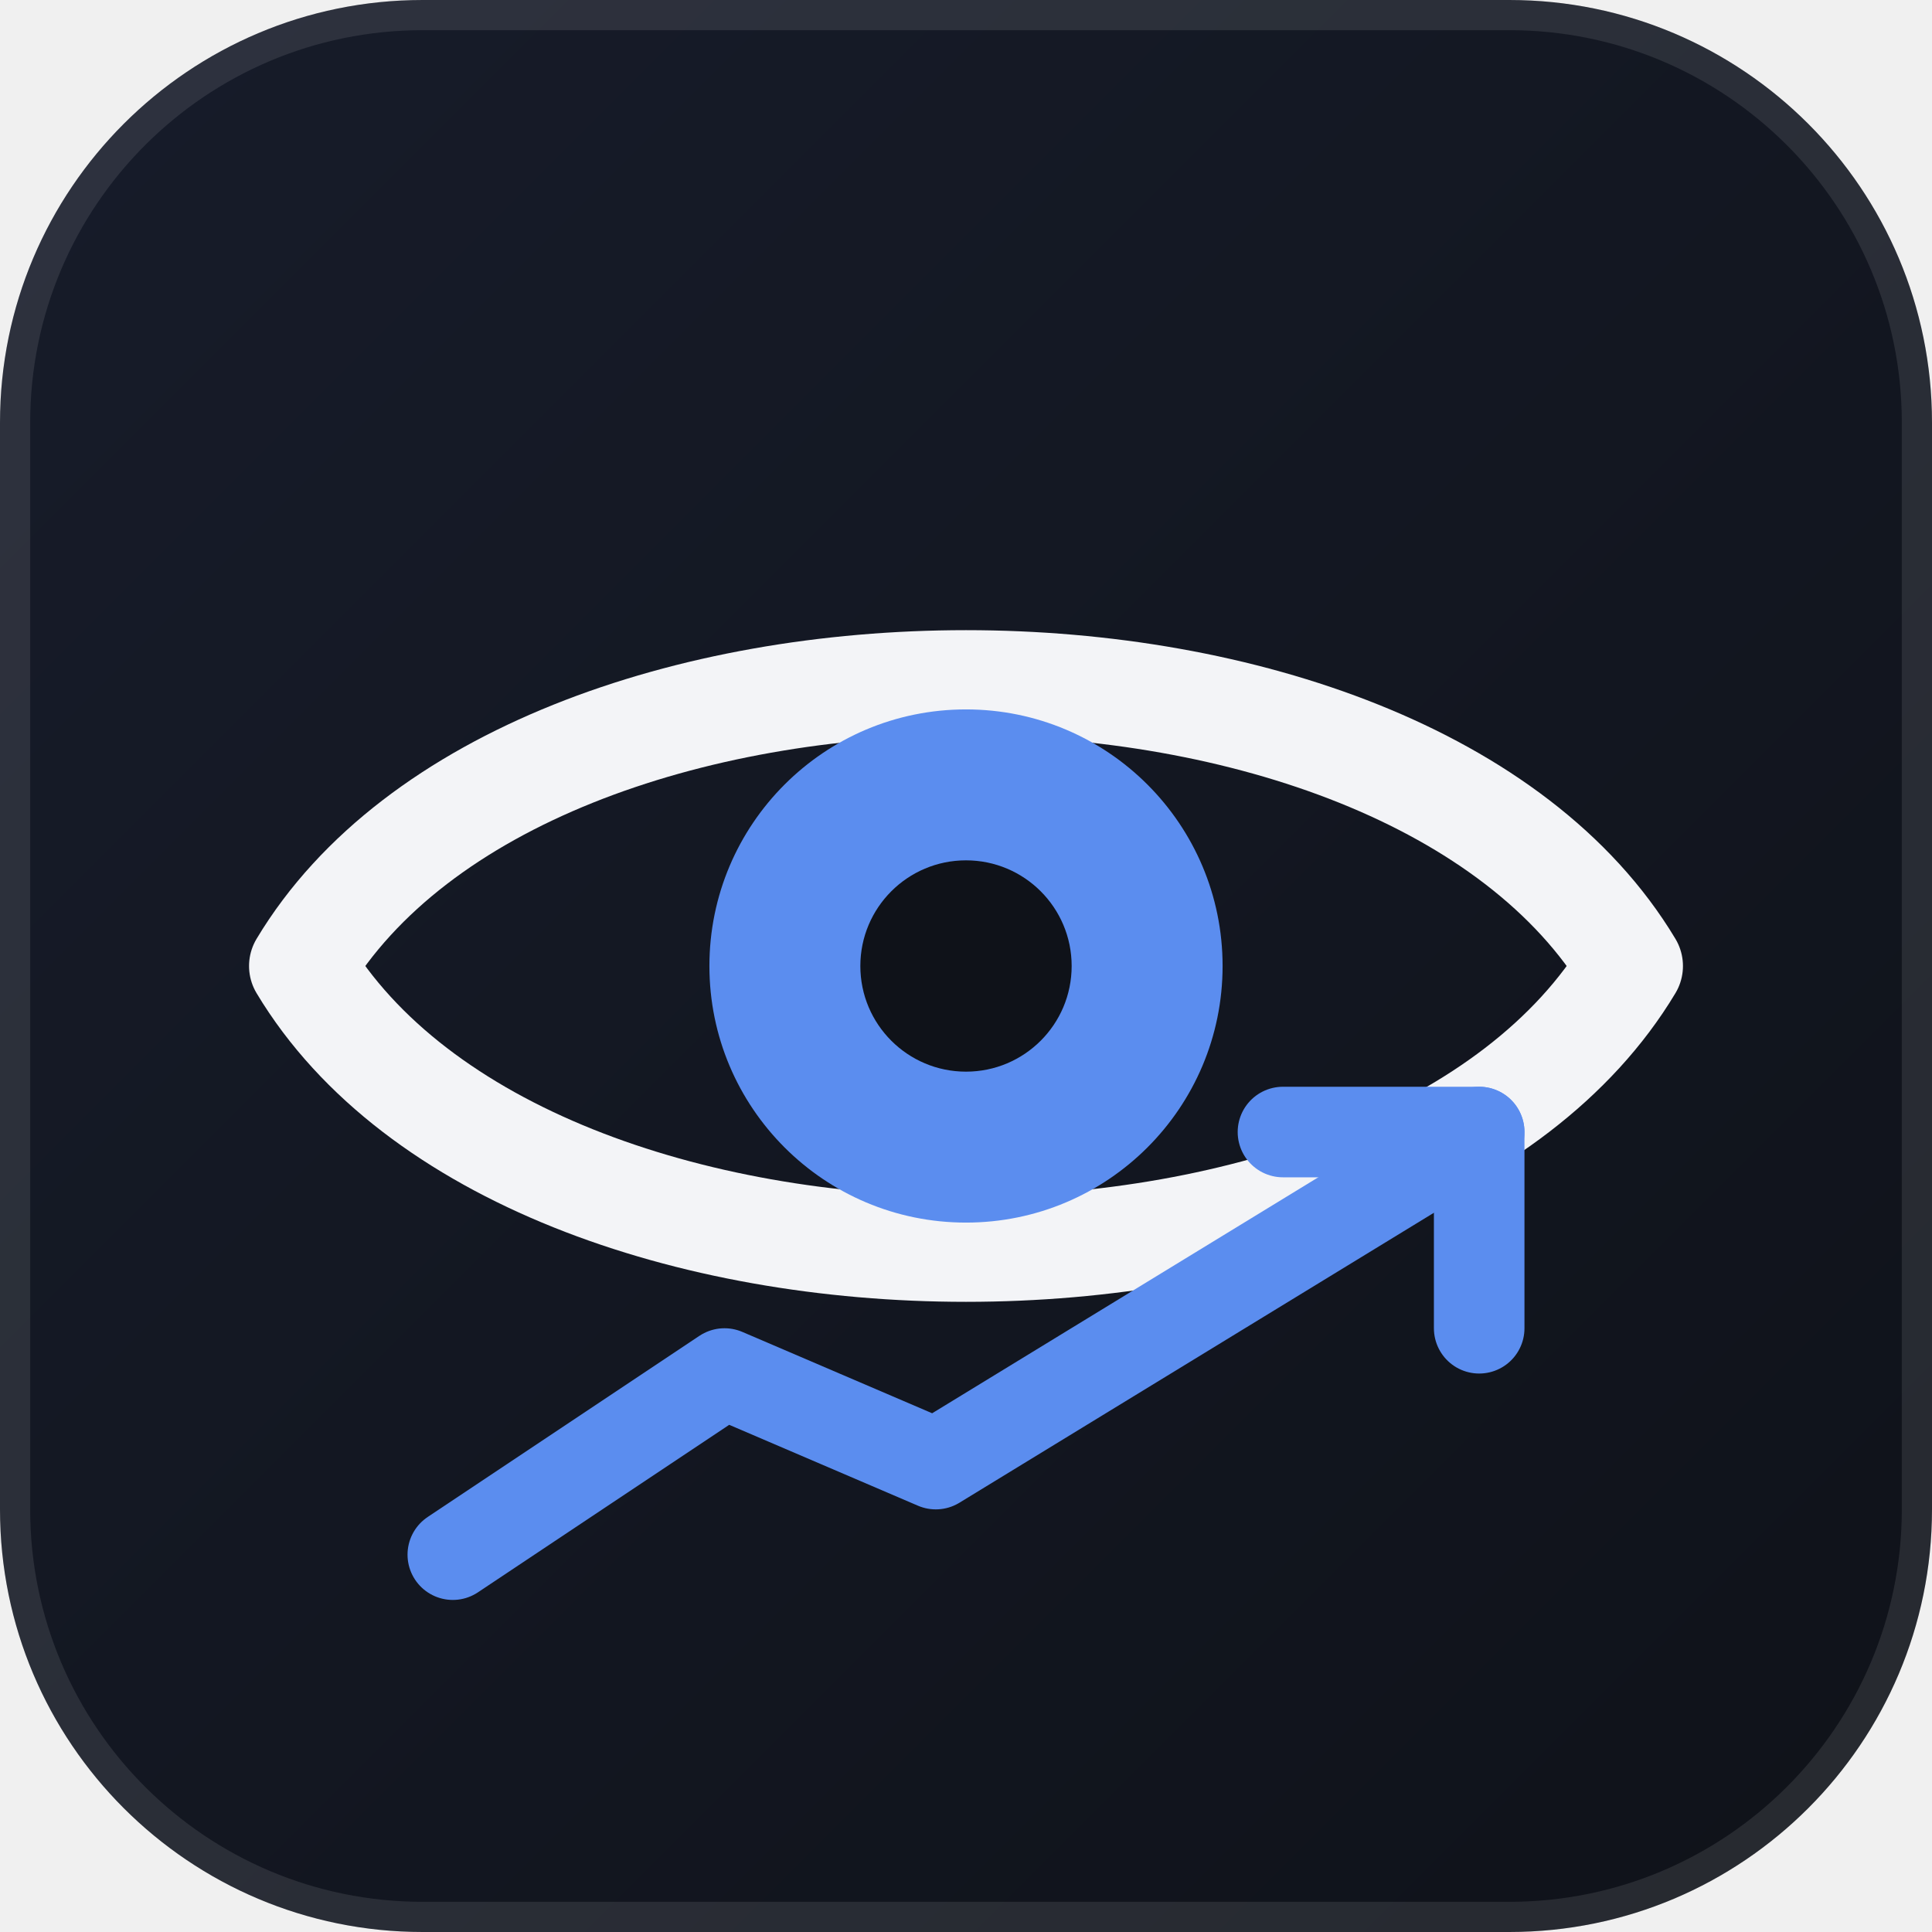
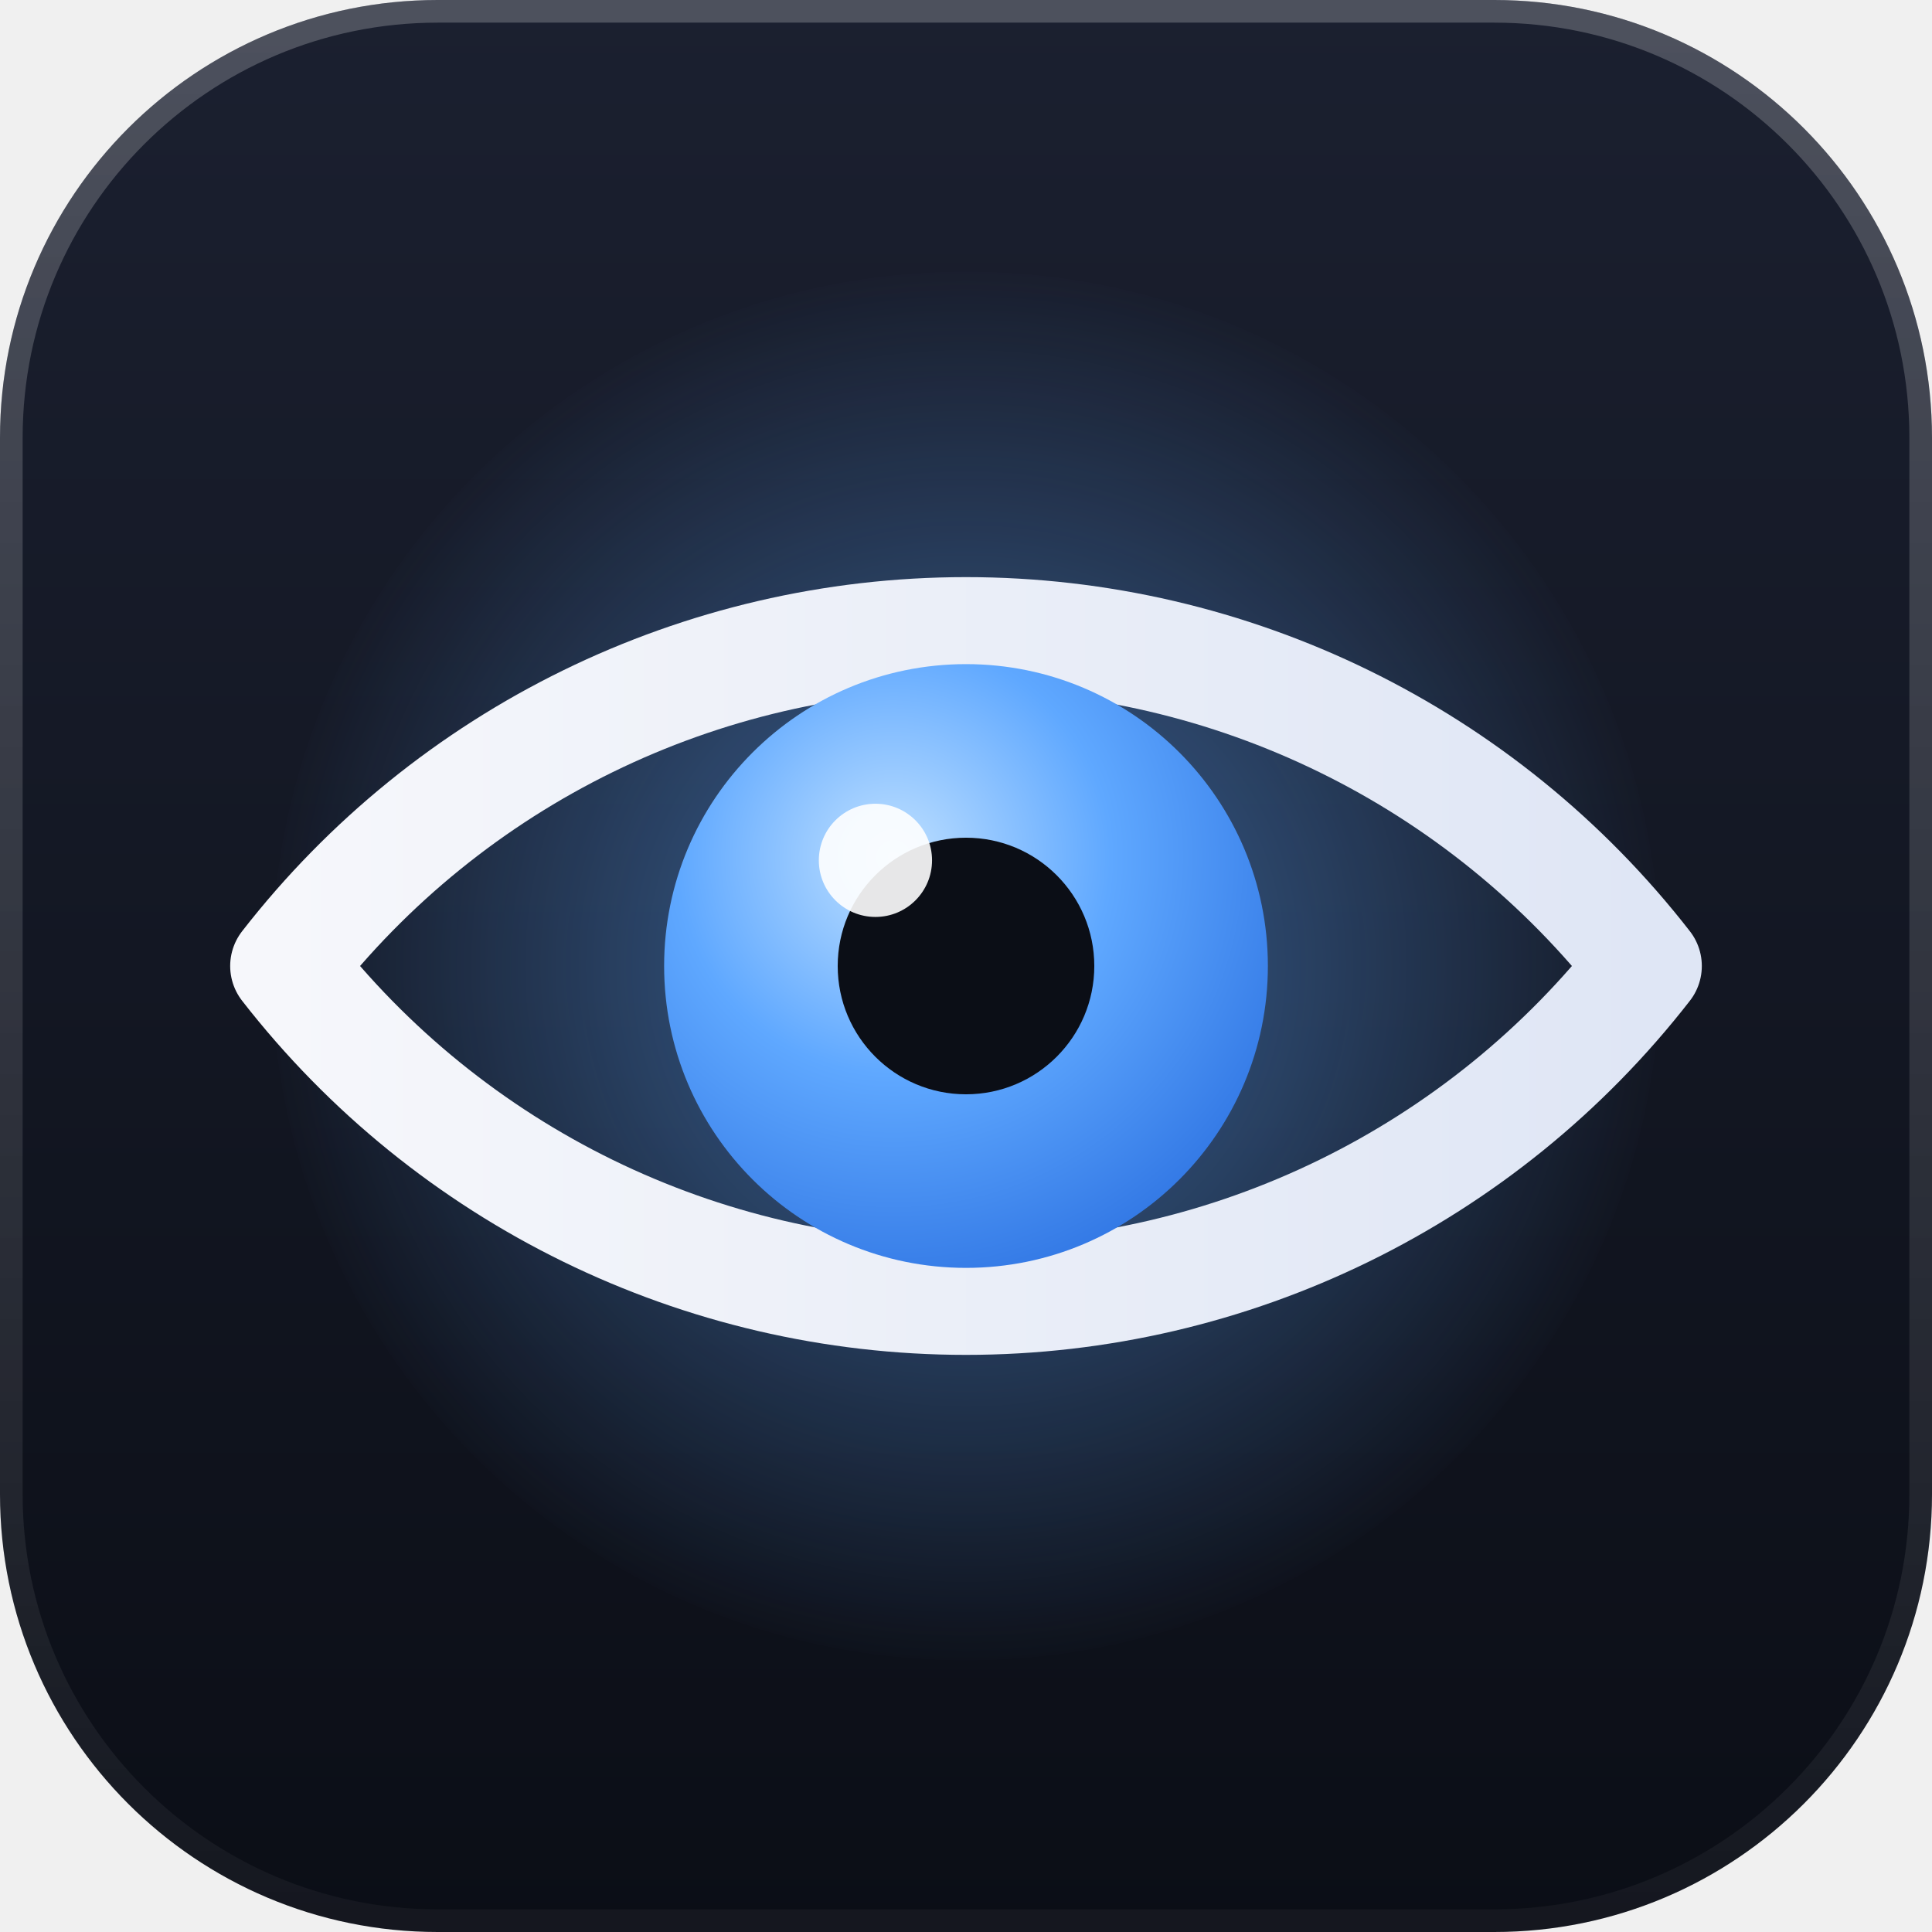
<svg xmlns="http://www.w3.org/2000/svg" width="256" height="256" viewBox="0 0 256 256" role="img" aria-label="seowatcher">
  <defs>
-     <linearGradient id="bg" x1="0" y1="0" x2="1" y2="1">
-       <stop offset="0" stop-color="#171c2a" />
-       <stop offset="1" stop-color="#0f1219" />
+     <linearGradient id="bg" x1="0" y1="0" x2="0" y2="1">
+       <stop offset="0" stop-color="#1b2030" />
+       <stop offset="1" stop-color="#0b0e16" />
+     </linearGradient>
+     <linearGradient id="rim" x1="0" y1="0" x2="0" y2="1">
+       <stop offset="0" stop-color="#ffffff" stop-opacity="0.22" />
+       <stop offset="1" stop-color="#ffffff" stop-opacity="0.04" />
+     </linearGradient>
+     <radialGradient id="iris" cx="0.38" cy="0.32" r="0.8">
+       <stop offset="0" stop-color="#bfe0ff" />
+       <stop offset="0.45" stop-color="#5fa8ff" />
+       <stop offset="1" stop-color="#2a6fe0" />
+     </radialGradient>
+     <radialGradient id="glow" cx="0.5" cy="0.5" r="0.5">
+       <stop offset="0" stop-color="#5fa8ff" stop-opacity="0.55" />
+       <stop offset="1" stop-color="#5fa8ff" stop-opacity="0" />
+     </radialGradient>
+     <linearGradient id="lid" x1="0" y1="0" x2="1" y2="0">
+       <stop offset="0" stop-color="#f6f7fb" />
+       <stop offset="1" stop-color="#dfe6f5" />
    </linearGradient>
  </defs>
-   <rect width="256" height="256" rx="56" fill="url(#bg)" />
-   <rect x="2" y="2" width="252" height="252" rx="54" fill="none" stroke="#ffffff" stroke-opacity="0.10" stroke-width="4" />
-   <path d="M40 128 C70 78, 186 78, 216 128 C186 178, 70 178, 40 128 Z" fill="none" stroke="#f3f4f7" stroke-width="14" stroke-linejoin="round" />
-   <circle cx="128" cy="128" r="34" fill="#5b8def" />
-   <circle cx="128" cy="128" r="14" fill="#0f1219" />
-   <path d="M60 206 L96 182 L124 194 L196 150" fill="none" stroke="#5b8def" stroke-width="12" stroke-linecap="round" stroke-linejoin="round" />
-   <path d="M170 150 L196 150 L196 176" fill="none" stroke="#5b8def" stroke-width="12" stroke-linecap="round" stroke-linejoin="round" />
+   <rect width="256" height="256" rx="58" fill="url(#bg)" />
+   <rect x="1.5" y="1.5" width="253" height="253" rx="56.5" fill="none" stroke="url(#rim)" stroke-width="3" />
+   <circle cx="128" cy="128" r="92" fill="url(#glow)" />
+   <path d="M38 128 A114 114 0 0 1 218 128 A114 114 0 0 1 38 128 Z" fill="none" stroke="url(#lid)" stroke-width="15" stroke-linejoin="round" />
+   <circle cx="128" cy="128" r="40" fill="url(#iris)" />
+   <circle cx="128" cy="128" r="17" fill="#0b0e16" />
+   <circle cx="116" cy="114" r="7.5" fill="#ffffff" fill-opacity="0.9" />
</svg>
